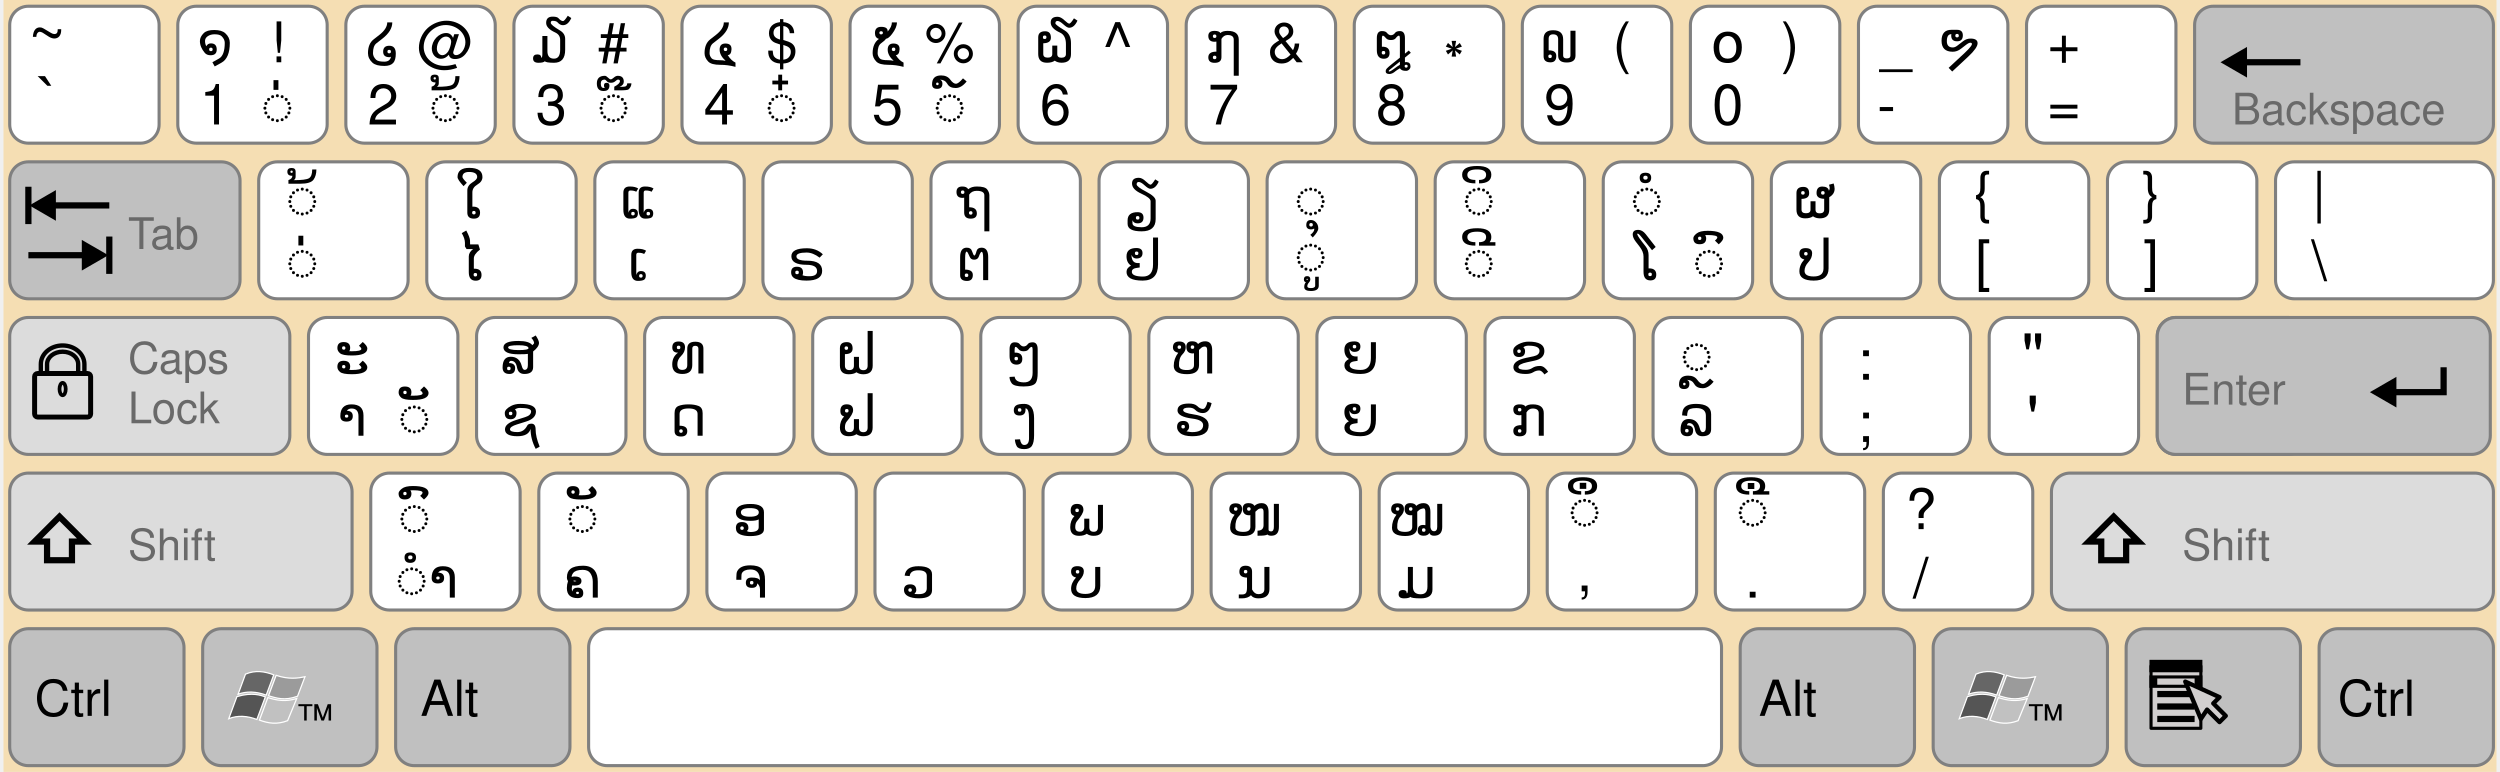
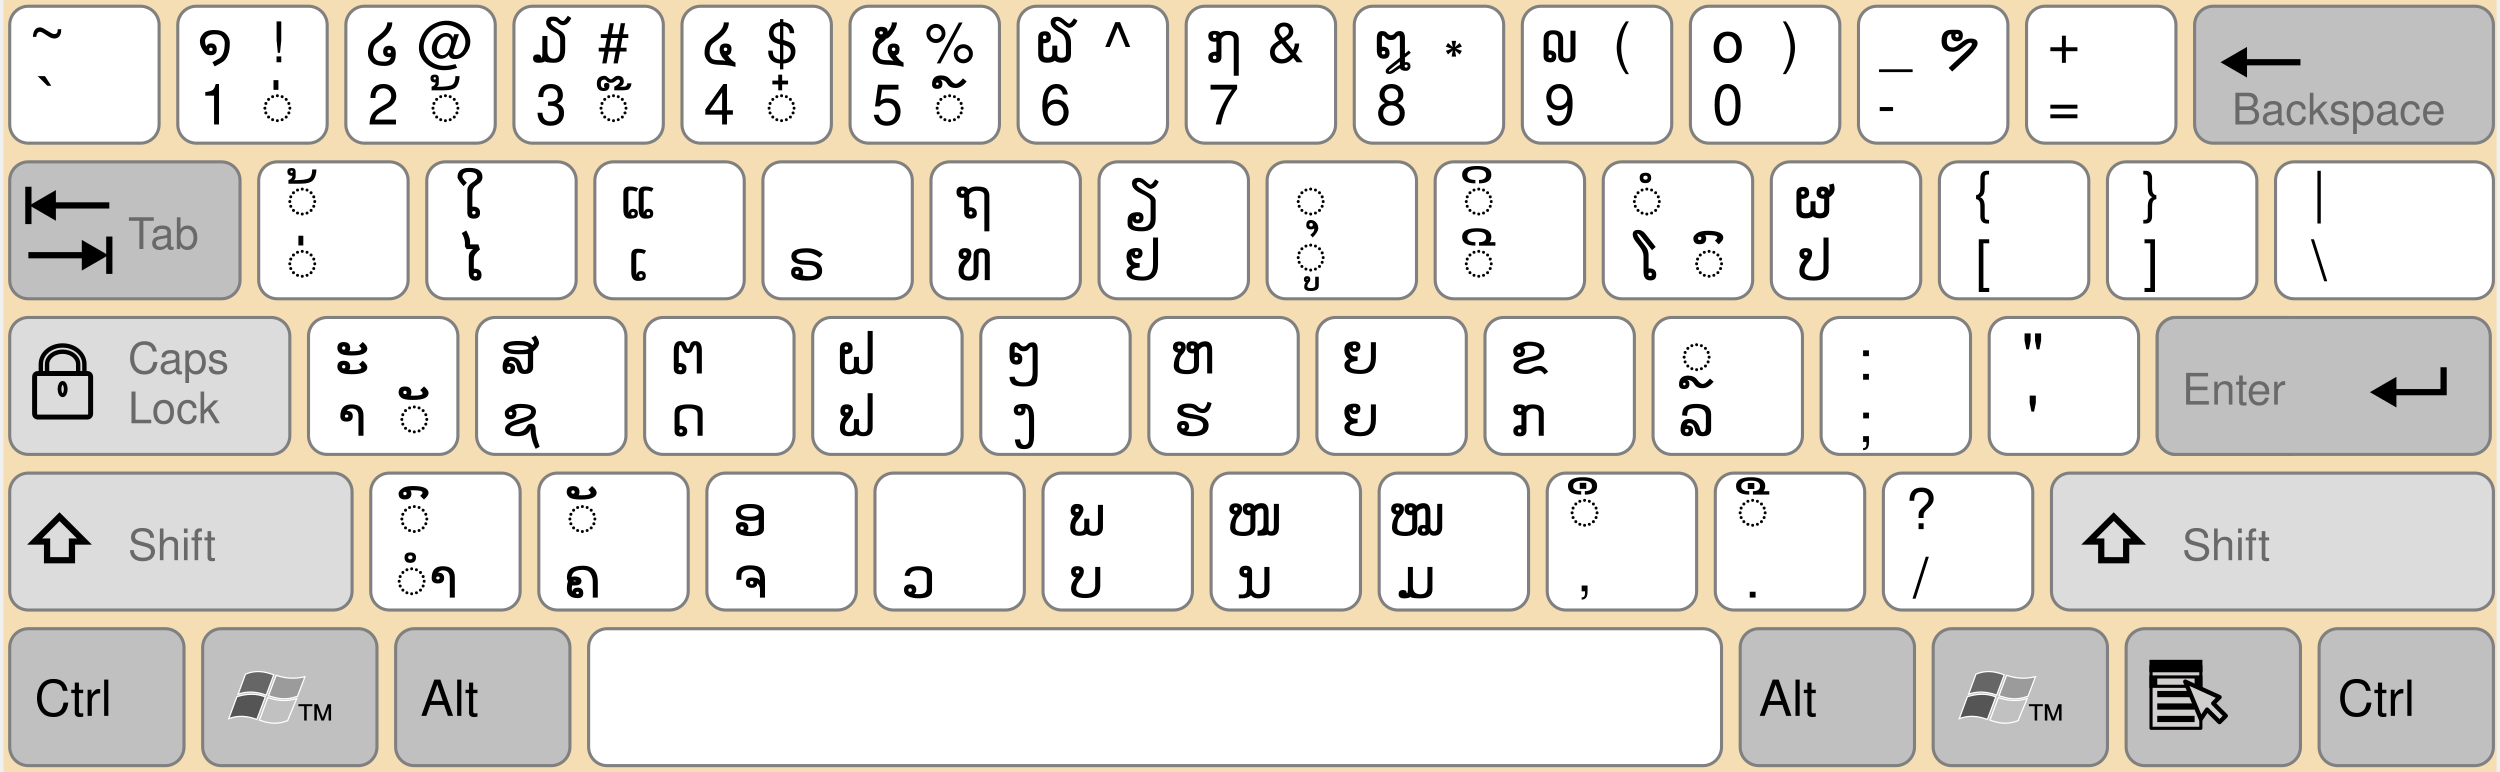
<svg xmlns="http://www.w3.org/2000/svg" xmlns:xlink="http://www.w3.org/1999/xlink" id="svg2" version="1.0" xml:space="preserve" width="800" height="247" viewBox="0 0 801 248" style="display:inline">
  <defs id="defs4">
    <marker id="TriangleOutM" style="overflow:visible" orient="auto" refY="0" refX="0">
      <path id="path4356" style="fill-rule:evenodd;stroke:black;stroke-width:1pt;marker-start:none" d="M 5.77,0 -2.88,5 -2.88,-5 5.77,0 z" transform="scale(0.4,0.4)" />
    </marker>
    <style id="style6" type="text/css">


    
    

      text            { writing-mode:lr-tb;font-weight:normal;font-family:Nimbus Sans L, Arial, sans-serif ;}

      #T_others       { font-size:16px; text-align:start ;text-anchor:start ;}
      #T_alterninsc   { font-size:14px; fill:dimgray    ;fill-opacity:1 ;stroke:none; text-align:start ;text-anchor:start ;}
      #T_stdletters   { font-size:18px; fill:black      ;fill-opacity:1 ;stroke:none; text-align:center;text-anchor:middle;}
      #T_stdspecial   { font-size:18px; fill:black      ;fill-opacity:1 ;stroke:none; text-align:center;text-anchor:middle;}
      #T_intodisuse   { font-size:18px; fill:dimgray    ;fill-opacity:1 ;stroke:none; text-align:center;text-anchor:middle;}
      #T_AltGr        { font-size:18px; fill:blue       ;fill-opacity:1 ;stroke:none; text-align:center;text-anchor:middle;}
      #T_AltGrSh      { font-size:18px; fill:dodgerblue ;fill-opacity:1 ;stroke:none; text-align:center;text-anchor:middle;}
      .T_UpAltGr      { font-size:18px; fill:skyblue    ;}
      .T_DeadKey      { font-size:21px; fill:red        ;font-family:sans ;}

      #T_Lx_AltGr     { font-size:18px; fill:purple     ;fill-opacity:1 ;stroke:none; text-align:center;text-anchor:middle;}
      #T_Lx_AltGrSh   { font-size:18px; fill:blueviolet ;fill-opacity:1 ;stroke:none; text-align:center;text-anchor:middle;}
      .T_Lx_UpAltGr   { font-size:18px; fill:violet     ;font-family:Sans;}
      .T_Lx_DeadKey   { font-size:21px; fill:darkorange ;fill-opacity:1 ;stroke:darkorange;stroke-width:0.6;}

      .T_size_s       { font-size:12px; fill:black      ;fill-opacity:1 ;stroke:none; text-align:start ;text-anchor:start ;}
      .T_size_L       { font-size:21px; }

      #GlyphKey       { fill:white      ;stroke:grey   ;stroke-width:1;}
      #ModifKey       { fill:gainsboro  ;stroke:grey   ;stroke-width:1;}
      #OtherKey       { fill:silver     ;stroke:grey   ;stroke-width:1;}
      .K_AltGr        { fill:lightblue  ;stroke:grey   ;stroke-width:1;}

     
       
    </style>
  </defs>
  <g id="layer1" style="display:inline">
    <rect id="Bckgrd" x="0" y="0" width="801" height="248" style="fill:wheat;stroke:none" />
  </g>
  <g id="layer2" style="display:inline">
    <g id="GlyphKey">
      <rect id="K_kb2a" x="2" y="2" width="48" height="44" rx="6" ry="6" />
      <use id="K_kb2b" xlink:href="#K_kb2a" transform="translate(54,0)" />
      <use id="K_kb2c" xlink:href="#K_kb2a" transform="translate(108,0)" />
      <use id="K_kb2d" xlink:href="#K_kb2a" transform="translate(162,0)" />
      <use id="K_kb2e" xlink:href="#K_kb2a" transform="translate(216,0)" />
      <use id="K_kb2f" xlink:href="#K_kb2a" transform="translate(270,0)" />
      <use id="K_kb2g" xlink:href="#K_kb2a" transform="translate(324,0)" />
      <use id="K_kb2h" xlink:href="#K_kb2a" transform="translate(378,0)" />
      <use id="K_kb2i" xlink:href="#K_kb2a" transform="translate(432,0)" />
      <use id="K_kb2j" xlink:href="#K_kb2a" transform="translate(486,0)" />
      <use id="K_kb2k" xlink:href="#K_kb2a" transform="translate(540,0)" />
      <use id="K_kb2l" xlink:href="#K_kb2a" transform="translate(594,0)" />
      <use id="K_kb2m" xlink:href="#K_kb2a" transform="translate(648,0)" />
      <use id="K_kb3b" xlink:href="#K_kb2a" transform="translate(80,50)" />
      <use id="K_kb3c" xlink:href="#K_kb2a" transform="translate(134,50)" />
      <use id="K_kb3d" xlink:href="#K_kb2a" transform="translate(188,50)" />
      <use id="K_kb3e" xlink:href="#K_kb2a" transform="translate(242,50)" />
      <use id="K_kb3f" xlink:href="#K_kb2a" transform="translate(296,50)" />
      <use id="K_kb3g" xlink:href="#K_kb2a" transform="translate(350,50)" />
      <use id="K_kb3h" xlink:href="#K_kb2a" transform="translate(404,50)" />
      <use id="K_kb3i" xlink:href="#K_kb2a" transform="translate(458,50)" />
      <use id="K_kb3j" xlink:href="#K_kb2a" transform="translate(512,50)" />
      <use id="K_kb3k" xlink:href="#K_kb2a" transform="translate(566,50)" />
      <use id="K_kb3l" xlink:href="#K_kb2a" transform="translate(620,50)" />
      <use id="K_kb3m" xlink:href="#K_kb2a" transform="translate(674,50)" />
      <rect id="K_kb3n" x="730" y="52" width="70" height="44" rx="6" ry="6" />
      <use id="K_kb4b" xlink:href="#K_kb2a" transform="translate(96,100)" />
      <use id="K_kb4c" xlink:href="#K_kb2a" transform="translate(150,100)" />
      <use id="K_kb4d" xlink:href="#K_kb2a" transform="translate(204,100)" />
      <use id="K_kb4e" xlink:href="#K_kb2a" transform="translate(258,100)" />
      <use id="K_kb4f" xlink:href="#K_kb2a" transform="translate(312,100)" />
      <use id="K_kb4g" xlink:href="#K_kb2a" transform="translate(366,100)" />
      <use id="K_kb4h" xlink:href="#K_kb2a" transform="translate(420,100)" />
      <use id="K_kb4i" xlink:href="#K_kb2a" transform="translate(474,100)" />
      <use id="K_kb4j" xlink:href="#K_kb2a" transform="translate(528,100)" />
      <use id="K_kb4k" xlink:href="#K_kb2a" transform="translate(582,100)" />
      <use id="K_kb4l" xlink:href="#K_kb2a" transform="translate(636,100)" />
      <use id="K_kb4m" xlink:href="#K_kb2a" transform="translate(690,100)" />
      <use id="K_kb5c" xlink:href="#K_kb2a" transform="translate(116,150)" />
      <use id="K_kb5d" xlink:href="#K_kb2a" transform="translate(170,150)" />
      <use id="K_kb5e" xlink:href="#K_kb2a" transform="translate(224,150)" />
      <use id="K_kb5f" xlink:href="#K_kb2a" transform="translate(278,150)" />
      <use id="K_kb5g" xlink:href="#K_kb2a" transform="translate(332,150)" />
      <use id="K_kb5h" xlink:href="#K_kb2a" transform="translate(386,150)" />
      <use id="K_kb5i" xlink:href="#K_kb2a" transform="translate(440,150)" />
      <use id="K_kb5j" xlink:href="#K_kb2a" transform="translate(494,150)" />
      <use id="K_kb5k" xlink:href="#K_kb2a" transform="translate(548,150)" />
      <use id="K_kb5l" xlink:href="#K_kb2a" transform="translate(602,150)" />
      <rect id="K_kb6d" x="188" y="202" width="364" height="44" rx="6" ry="6" />
    </g>
    <g id="ModifKey">
      <rect id="K_kb4a" x="2" y="102" width="90" height="44" rx="6" ry="6" />
      <rect id="K_kb5a" x="2" y="152" width="110" height="44" rx="6" ry="6" />
      <rect id="K_kb5m" x="658" y="152" width="142" height="44" rx="6" ry="6" />
    </g>
    <g id="OtherKey">
      <rect id="K_kb2n" x="704" y="2" width="96" height="44" rx="6" ry="6" />
      <rect id="K_kb3a" x="2" y="52" width="74" height="44" rx="6" ry="6" />
      <rect id="K_kb4n" x="692" y="102" width="107" height="44" rx="6" ry="6" />
      <rect id="K_kb6a" x="2" y="202" width="56" height="44" rx="6" ry="6" />
      <rect id="K_kb6b" x="64" y="202" width="56" height="44" rx="6" ry="6" />
      <rect id="K_kb6c" x="126" y="202" width="56" height="44" rx="6" ry="6" />
      <rect id="K_kb6k" x="558" y="202" width="56" height="44" rx="6" ry="6" />
      <rect id="K_kb6l" x="620" y="202" width="56" height="44" rx="6" ry="6" />
      <rect id="K_kb6m" x="682" y="202" width="56" height="44" rx="6" ry="6" />
      <rect id="K_kb6n" x="744" y="202" width="56" height="44" rx="6" ry="6" />
    </g>
  </g>
  <g id="DrawedInscr" style="display:inline">
    <g id="S_kb6b" style="stroke:white;stroke-width:0.4">
      <path id="WinLogo-1" style="fill:#666" d="M 75.38,223.05 C 78.27,222 81.28,222.2 84.41,223.34 L 86.84,216.82 C 83.92,215.72 80.95,215.23 77.75,216.6 L 75.38,223.05 z" />
      <path id="WinLogo-2" style="fill:#9b9b9b" d="M 87.6,216.98 C 91.71,218.37 94.64,217.9 96.86,217.44 L 94.48,223.7 C 90.21,225.27 87.64,224.25 85.14,223.55 L 87.6,216.98 z" />
      <path id="WinLogo-3" style="fill:#c1c1c1" d="M 84.94,224.13 C 87.69,225.01 90.58,225.56 94.22,224.43 L 91.29,231.55 C 87.82,232.87 85.18,232.42 82.23,231.37 L 84.94,224.13 z" />
      <path id="WinLogo-4" style="fill:#555" d="M 72.38,230.91 C 75.31,229.76 78.33,230 81.41,231.16 L 84.14,223.9 C 82.86,223.47 80,222.29 75,223.82 L 72.38,230.91 z" />
      <text id="WinLogo-5" x="94" y="235" class="T_size_s">™</text>
    </g>
    <use id="S_kb6l" xlink:href="#S_kb6b" transform="translate(556,0)" x="0" y="0" width="1" height="1" />
    <g id="S_kb6m">
      <rect id="Menu-1" x="690" y="214" width="16" height="20" style="fill:#d2cfcf;stroke:black;stroke-width:1;stroke-linecap:round;stroke-linejoin:round" />
      <path id="Menu-2" style="fill:none;stroke:black;stroke-width:4;stroke-linecap:square;stroke-linejoin:miter" d="M 691.5,214 704.5,214 M 691.5,219 704.5,219" />
      <path id="Menu-3" style="fill:none;stroke:black;stroke-width:2;stroke-linecap:square;stroke-linejoin:miter" d="M 693,223 703,223 M 693,227 703,227 M 693,231 703,231" />
      <path id="Menu-4" style="fill:none;stroke:#d2cfcf;stroke-width:2;stroke-linecap:square;stroke-linejoin:miter" d="M 693,219 703,219" />
      <path id="Menu-arrow" style="fill:#d2cfcf;stroke:black;stroke-width:1.4;stroke-linecap:butt;stroke-linejoin:round" d="M 706,231 708,228 712,232 714,230 710,226 712,224 701,219 706,231 z" />
    </g>
    <path id="S_kb2n" style="fill:none;stroke:black;stroke-width:2;marker-end:url(#TriangleOutM)" d="M 738,20 718,20" />
    <g id="sublayer3a" style="display:inline">
      <path id="S_kb3a-l1" style="fill:none;stroke:black;stroke-width:2;marker-end:url(#TriangleOutM)" d="M 34,66 14,66" />
      <path id="S_kb3a-l2" style="fill:none;stroke:black;stroke-width:2" d="M 8,60 8,72" />
      <path id="S_kb3a-r1" style="fill:none;stroke:black;stroke-width:2;marker-end:url(#TriangleOutM)" d="M 8,82 28,82" />
      <path id="S_kb3a-r2" style="fill:none;stroke:black;stroke-width:2" d="M 34,76 34,88" />
      <path id="S_kb5a" style="fill:none;stroke:black;stroke-width:2" d="M 18,166 10,174 14,174 14,180 22,180 22,174 26,174 z" />
      <use id="S_kb5n" xlink:href="#S_kb5a" transform="translate(660,0)" x="0" y="0" width="1" height="1" />
      <path id="S_kb4n" style="fill:none;stroke:black;stroke-width:2;marker-end:url(#TriangleOutM)" d="M 784,118 784,126 766,126" />
      <g id="S_kb4a">
        <rect id="CapsLock-1" x="10" y="120" width="18" height="14" ry="1" rx="1" style="fill:none;stroke:black;stroke-width:1.6" />
        <path id="CapsLock-2" style="fill:none;stroke:black;stroke-width:1.4" d="M 12,120 v-3 a7,6 0 0,1 14,0 v3 m-12,0 v-3 a5,4 0 0,1 10,0 v3" />
        <ellipse id="CapsLock-3" cx="19" cy="125" rx="1" ry="2" style="fill:none;stroke:black;stroke-width:1.2" />
      </g>
    </g>
  </g>
  <g id="la-us" style="display:inline">
    <g id="T_stdletters">
      <text id="T_kb3b1" x="96" y="90">◌່</text>
      <text id="T_kb3b2" x="96" y="70">◌້</text>
      <text id="T_kb3c1" x="150" y="90">ໄ</text>
      <text id="T_kb3c2" x="150" y="70">ໃ</text>
      <text id="T_kb3d1" x="204" y="90">ເ</text>
      <text id="T_kb3d2" x="204" y="70">ແ</text>
      <text id="T_kb3e1" x="258" y="90">ຣ</text>
-       <text id="T_kb3f1" x="312" y="90">ຕ</text>
+       <text id="T_kb3f1" x="312" y="90">ທ</text>
      <text id="T_kb3f2" x="312" y="70">ຖ</text>
      <text id="T_kb3g1" x="366" y="90">ຢ</text>
      <text id="T_kb3g2" x="366" y="70">ຽ</text>
      <text id="T_kb3h1" x="420" y="88">◌ູ</text>
      <text id="T_kb3h2" x="420" y="70">◌ຸ</text>
      <text id="T_kb3i1" x="474" y="90">◌ີ</text>
      <text id="T_kb3i2" x="474" y="70">◌ິ</text>
      <text id="T_kb3j1" x="528" y="90">ໂ</text>
      <text id="T_kb3j2" x="528" y="70">◌ໍ</text>
      <text id="T_kb3j3" x="548" y="90">◌ົ</text>
      <text id="T_kb3k1" x="582" y="90">ປ</text>
      <text id="T_kb3k2" x="582" y="70">ຜ</text>
      <text id="T_kb4c1" x="112" y="140">າ</text>
      <text id="T_kb4c2" x="112" y="120">ະ</text>
      <text id="T_kb4c3" x="132" y="140">◌ັ</text>
      <text id="T_kb4d1" x="166" y="140">ຊ</text>
      <text id="T_kb4d2" x="166" y="120">ສ</text>
      <text id="T_kb4e1" x="220" y="140">ດ</text>
-       <text id="T_kb4e2" x="220" y="120">ທ</text>
+       <text id="T_kb4e2" x="220" y="120">ຕ</text>
      <text id="T_kb4f1" x="274" y="140">ຟ</text>
      <text id="T_kb4f2" x="274" y="120">ຝ</text>
      <text id="T_kb4g1" x="328" y="140">ງ</text>
      <text id="T_kb4g2" x="328" y="120">ໆ</text>
      <text id="T_kb4h1" x="382" y="140">ຮ</text>
      <text id="T_kb4h2" x="382" y="120">ຫ</text>
      <text id="T_kb4i1" x="436" y="140">ຍ</text>
      <text id="T_kb4i2" x="436" y="120">ຍ</text>
      <text id="T_kb4j1" x="490" y="140">ກ</text>
      <text id="T_kb4j2" x="490" y="120">ຂ</text>
      <text id="T_kb4k1" x="544" y="140">ລ</text>
      <text id="T_kb4k2" x="544" y="120">◌ຼ</text>
      <text id="T_kb5c1" x="136" y="192">◌ຳ</text>
      <text id="T_kb5c2" x="132" y="172">◌ົ</text>
      <text id="T_kb5d1" x="186" y="192">ຄ</text>
      <text id="T_kb5d2" x="186" y="172">◌ັ</text>
      <text id="T_kb5e1" x="240" y="192">ຈ</text>
      <text id="T_kb5e2" x="240" y="172">ອ</text>
      <text id="T_kb5f1" x="294" y="192">ວ</text>
      <text id="T_kb5g1" x="348" y="192">ບ</text>
      <text id="T_kb5g2" x="348" y="172">ພ</text>
      <text id="T_kb5h1" x="402" y="192">ນ</text>
      <text id="T_kb5h2" x="402" y="172">ໜ</text>
      <text id="T_kb5i1" x="454" y="192">ມ</text>
      <text id="T_kb5i2" x="454" y="172">ໝ</text>
    </g>
    <g id="T_stdspecial">
      <text id="T_kb2a1" x="14" y="40" class="T_size_L">`</text>
      <text id="T_kb2a2" x="14" y="18" class="T_size_L">~</text>
      <text id="T_kb2b1" x="68" y="40">1</text>
      <text id="T_kb2b3" x="68" y="20">໑</text>
      <text id="T_kb2b4" x="88" y="40">◌່</text>
      <text id="T_kb2b2" x="88" y="20">!</text>
      <text id="T_kb2c1" x="122" y="40">2</text>
      <text id="T_kb2c3" x="122" y="20">໒</text>
      <text id="T_kb2c4" x="142" y="40">◌້</text>
      <text id="T_kb2c2" x="142" y="20">@</text>
      <text id="T_kb2d1" x="176" y="40">3</text>
      <text id="T_kb2d3" x="176" y="20">໓</text>
      <text id="T_kb2d4" x="196" y="40">◌໊</text>
      <text id="T_kb2d2" x="196" y="20">#</text>
      <text id="T_kb2e1" x="230" y="40">4</text>
      <text id="T_kb2e3" x="230" y="20">໔</text>
      <text id="T_kb2e4" x="250" y="40">◌໋</text>
      <text id="T_kb2e2" x="250" y="20">$</text>
      <text id="T_kb2f1" x="284" y="40">5</text>
      <text id="T_kb2f3" x="284" y="20">໕</text>
      <text id="T_kb2f4" x="304" y="40">◌໌</text>
      <text id="T_kb2f2" x="304" y="20">%</text>
      <text id="T_kb2g1" x="338" y="40">6</text>
      <text id="T_kb2g3" x="338" y="20">໖</text>
      <text id="T_kb2g2" x="358" y="22" class="T_size_L">^</text>
      <text id="T_kb2h1" x="392" y="40">7</text>
      <text id="T_kb2h3" x="392" y="20">໗</text>
      <text id="T_kb2h2" x="412" y="20">&amp;</text>
      <text id="T_kb2i1" x="446" y="40">8</text>
      <text id="T_kb2i3" x="446" y="20">໘</text>
      <text id="T_kb2i2" x="466" y="20">∗</text>
      <text id="T_kb2j1" x="500" y="40">9</text>
      <text id="T_kb2j3" x="500" y="20">໙</text>
      <text id="T_kb2j2" x="520" y="20">(</text>
      <text id="T_kb2k1" x="554" y="40">0</text>
      <text id="T_kb2k3" x="554" y="20">໐</text>
      <text id="T_kb2k2" x="574" y="20">)</text>
      <text id="T_kb2l1" x="605" y="40">-</text>
      <text id="T_kb2l2" x="608" y="20">_</text>
      <text id="T_kb2l4" x="628" y="20">ຯ</text>
      <text id="T_kb2m1" x="662" y="40">=</text>
      <text id="T_kb2m2" x="662" y="20">+</text>
      <text id="T_kb3l1" x="636" y="90">[</text>
      <text id="T_kb3m1" x="690" y="90">]</text>
      <text id="T_kb3n1" x="744" y="90">\</text>
      <text id="T_kb4l1" x="598" y="142">;</text>
      <text id="T_kb4m1" x="652" y="142" class="T_size_L">'</text>
      <text id="T_kb5j1" x="508" y="190">,</text>
      <text id="T_kb5j2" x="508" y="170">◌ຶ</text>
      <text id="T_kb5k1" x="562" y="192">.</text>
      <text id="T_kb5k2" x="562" y="170">◌ື</text>
      <text id="T_kb5l1" x="616" y="192">/</text>
      <text id="T_kb3l2" x="636" y="68">{</text>
      <text id="T_kb3m2" x="690" y="68">}</text>
      <text id="T_kb3n2" x="744" y="68">|</text>
      <text id="T_kb4l2" x="598" y="122">:</text>
      <text id="T_kb4m2" x="652" y="122" class="T_size_L">"</text>
      <text id="T_kb5l2" x="616" y="170">?</text>
    </g>
    <g id="T_others">
      <text id="T_kb6a" x="10" y="230">Ctrl</text>
      <text id="T_kb6c" x="134" y="230">Alt</text>
      <text id="T_kb6k" x="564" y="230">Alt</text>
      <text id="T_kb6n" x="750" y="230">Ctrl</text>
    </g>
    <g id="sublayer4a" style="display:inline">
      <g id="T_alterninsc">
        <text id="T_kb2n" x="716" y="40">Backspace</text>
        <text id="T_kb3a" x="40" y="80">Tab</text>
        <text id="T_kb4n" x="700" y="130">Enter</text>
        <text id="T_kb4a1" x="40" y="120">Caps</text>
        <text id="T_kb4a2" x="40" y="136">Lock</text>
        <text id="T_kb5a" x="40" y="180">Shift</text>
        <text id="T_kb5m" x="700" y="180">Shift</text>
      </g>
    </g>
  </g>
</svg>
